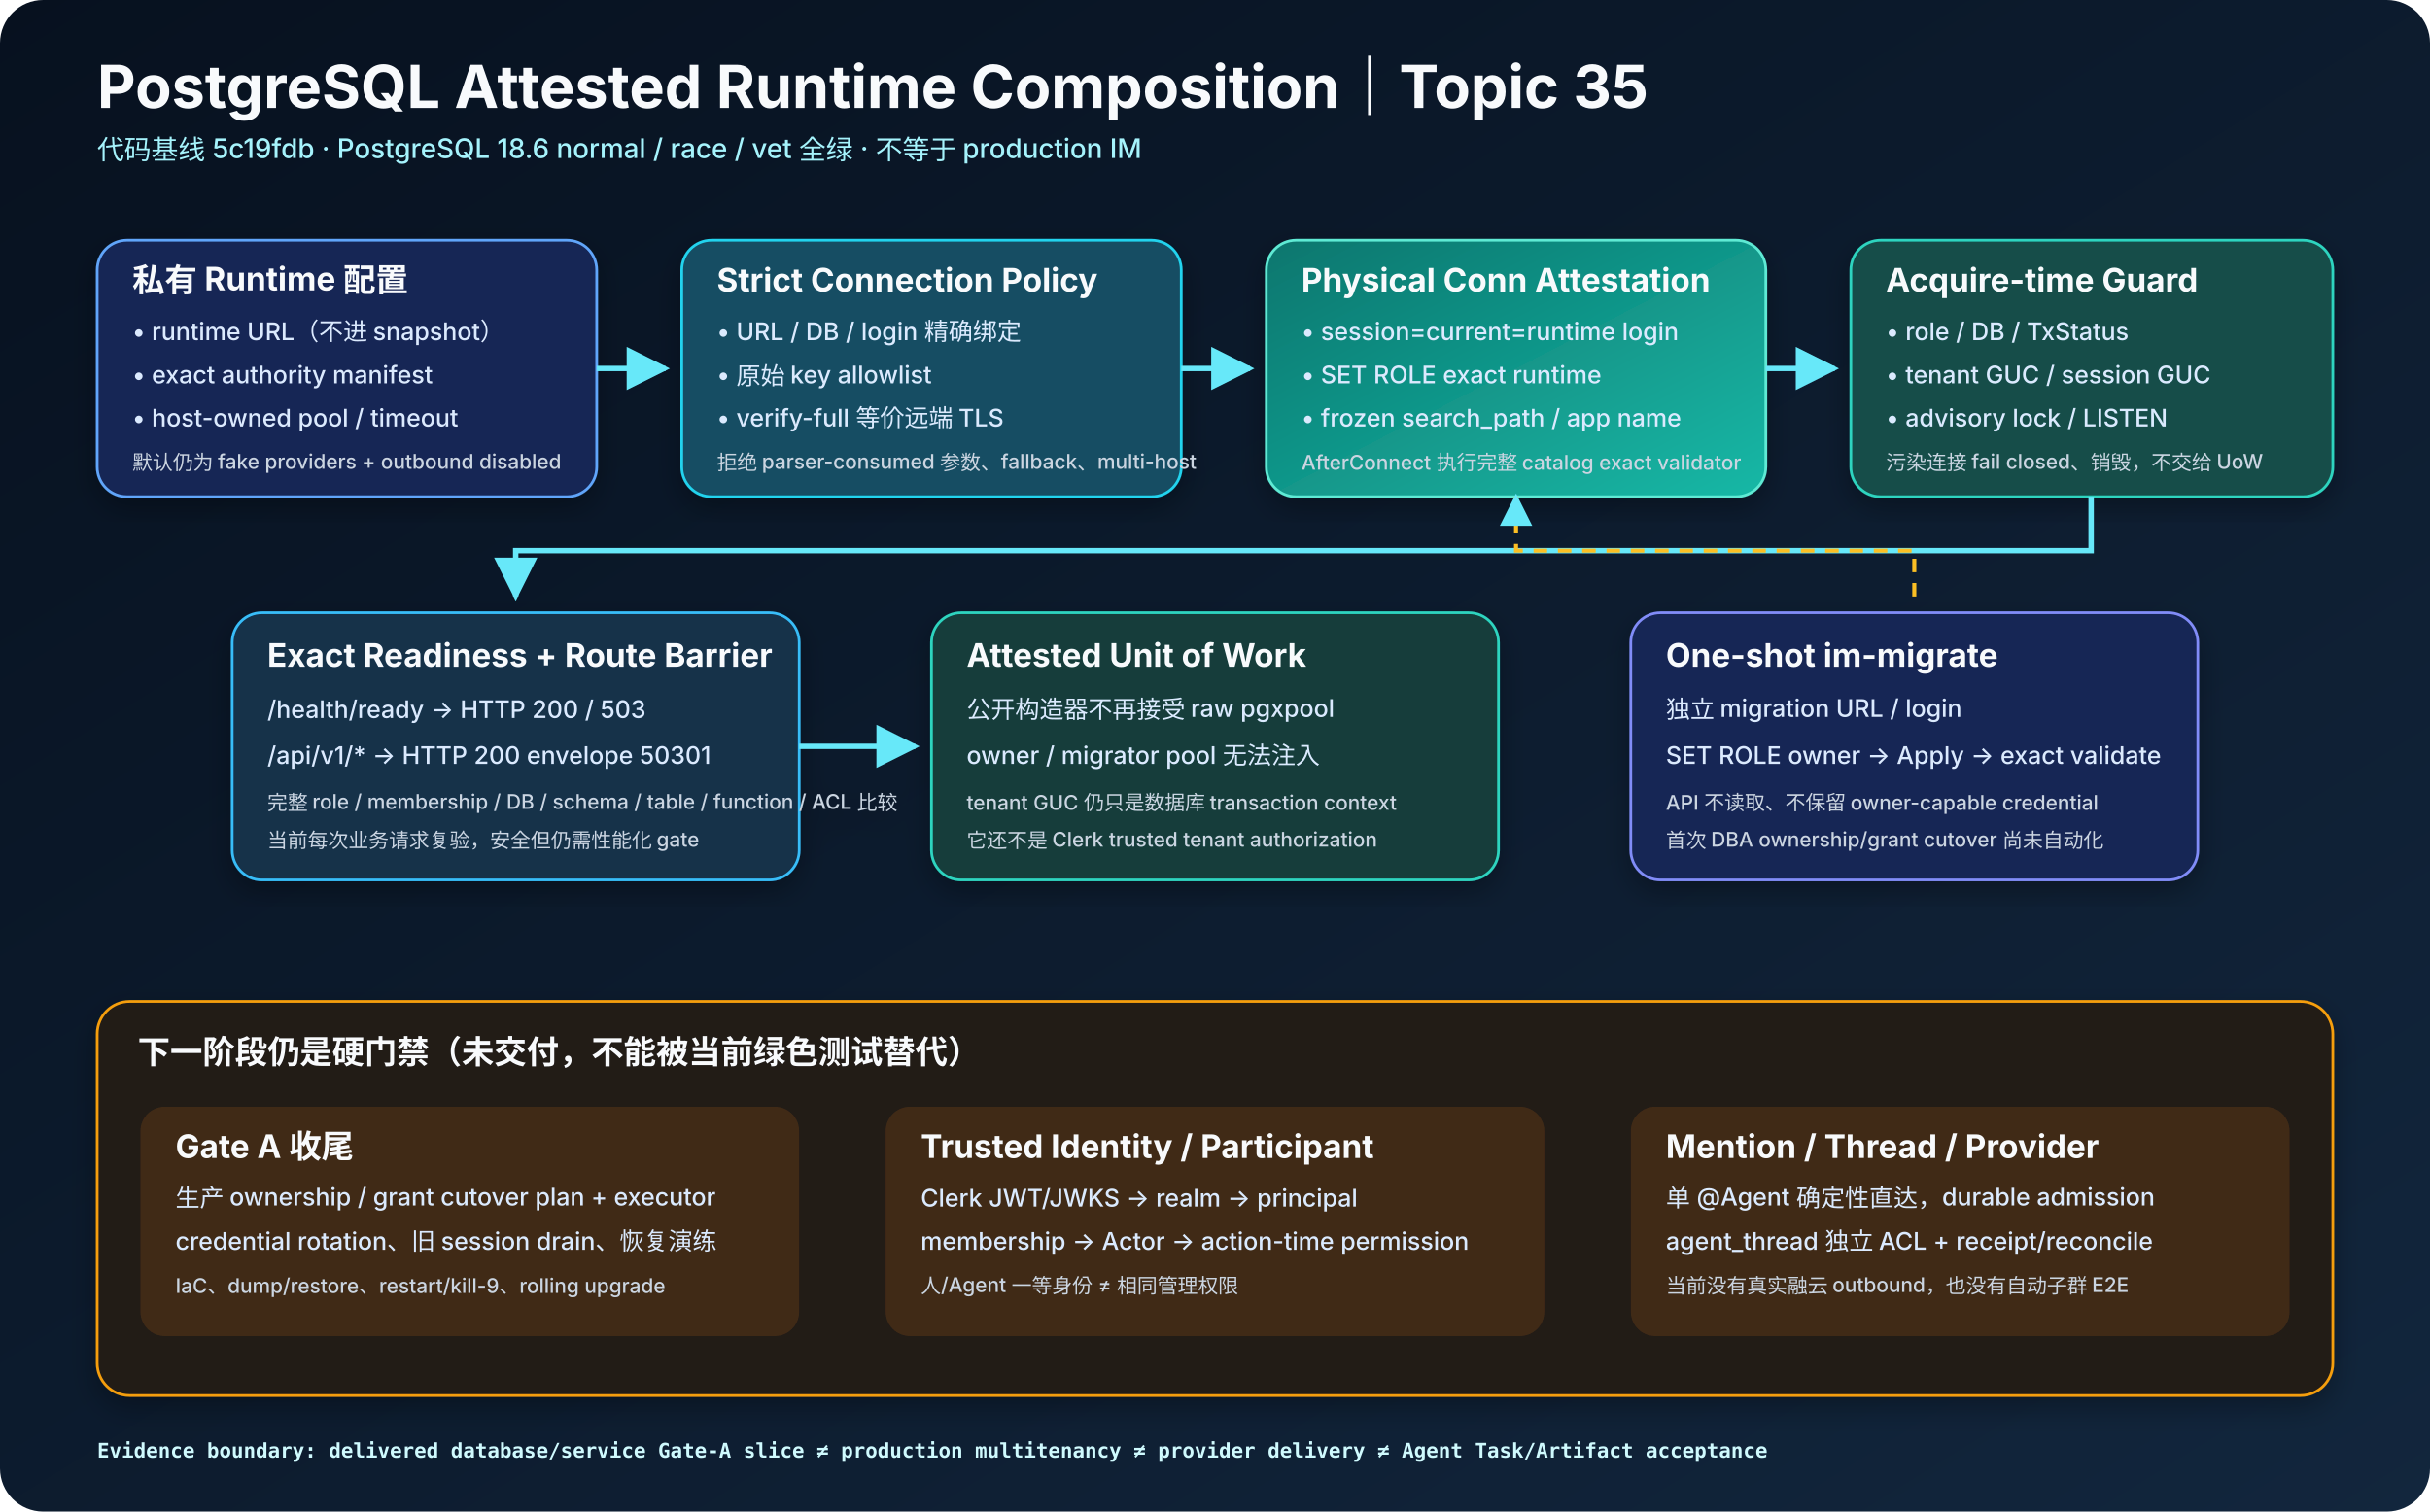
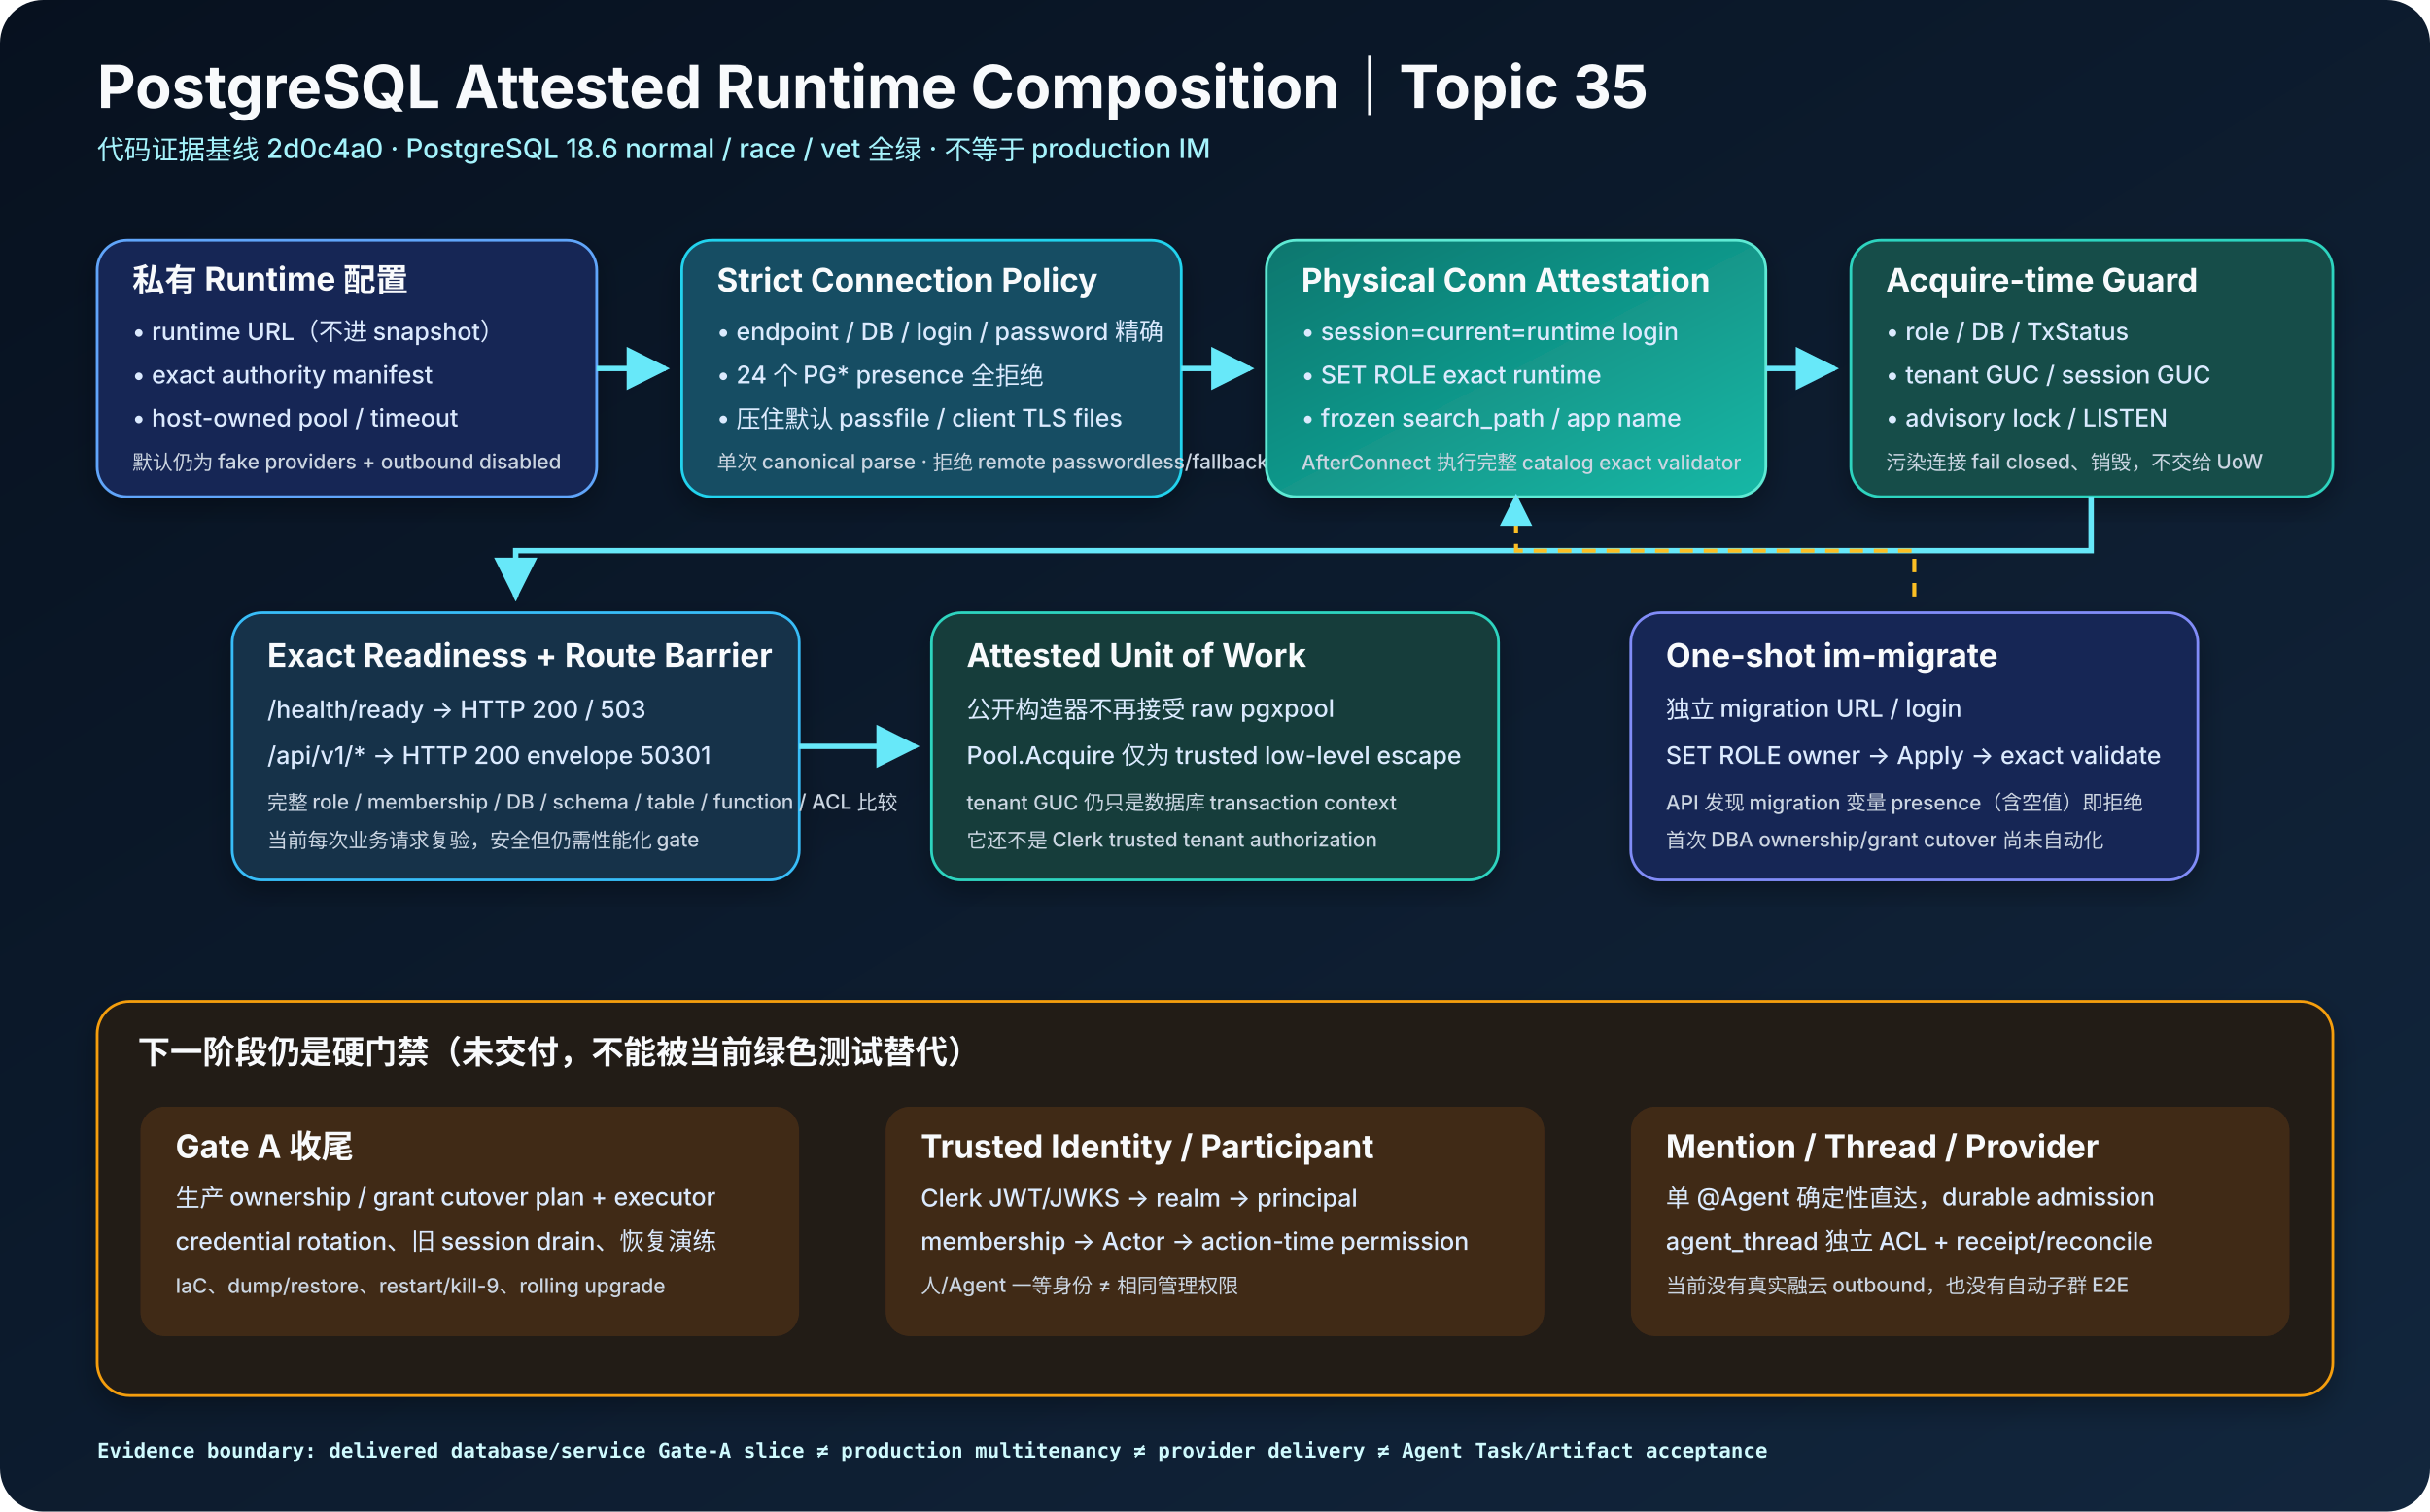
<svg xmlns="http://www.w3.org/2000/svg" width="1800" height="1120" viewBox="0 0 1800 1120" role="img" aria-labelledby="title desc">
  <defs>
    <linearGradient id="bg" x1="0" y1="0" x2="1" y2="1">
      <stop stop-color="#07111f" />
      <stop offset="1" stop-color="#12263d" />
    </linearGradient>
    <linearGradient id="good" x1="0" y1="0" x2="1" y2="1">
      <stop stop-color="#0f766e" />
      <stop offset="1" stop-color="#14b8a6" />
    </linearGradient>
    <linearGradient id="warn" x1="0" y1="0" x2="1" y2="1">
      <stop stop-color="#92400e" />
      <stop offset="1" stop-color="#f59e0b" />
    </linearGradient>
    <filter id="shadow">
      <feDropShadow dx="0" dy="8" stdDeviation="10" flood-opacity=".3" />
    </filter>
    <marker id="arrow" viewBox="0 0 10 10" refX="9" refY="5" markerWidth="8" markerHeight="8" orient="auto-start-reverse">
      <path d="M 0 0 L 10 5 L 0 10 z" fill="#67e8f9" />
    </marker>
    <style>
      .title{font:700 44px -apple-system,BlinkMacSystemFont,"Segoe UI",sans-serif;fill:#f8fafc}.sub{font:500 20px -apple-system,BlinkMacSystemFont,"Segoe UI",sans-serif;fill:#a5f3fc}.h{font:700 24px -apple-system,BlinkMacSystemFont,"Segoe UI",sans-serif;fill:#f8fafc}.t{font:500 18px -apple-system,BlinkMacSystemFont,"Segoe UI",sans-serif;fill:#dbeafe}.small{font:500 15px -apple-system,BlinkMacSystemFont,"Segoe UI",sans-serif;fill:#cbd5e1}.mono{font:600 15px ui-monospace,SFMono-Regular,Menlo,monospace;fill:#cffafe}.line{stroke:#67e8f9;stroke-width:4;fill:none;marker-end:url(#arrow)}.dash{stroke:#fbbf24;stroke-width:3;stroke-dasharray:10 8;fill:none;marker-end:url(#arrow)}
    </style>
  </defs>
  <rect width="1800" height="1120" rx="32" fill="url(#bg)" />
  <text x="72" y="80" class="title">PostgreSQL Attested Runtime Composition｜Topic 35</text>
-   <text x="72" y="118" class="sub">代码基线 5c19fdb · PostgreSQL 18.6 normal / race / vet 全绿 · 不等于 production IM</text>
+   <text x="72" y="118" class="sub">代码证据基线 2d0c4a0 · PostgreSQL 18.6 normal / race / vet 全绿 · 不等于 production IM</text>
  <g filter="url(#shadow)">
    <rect x="72" y="178" width="370" height="190" rx="22" fill="#172554" stroke="#60a5fa" stroke-width="2" />
    <text x="98" y="216" class="h">私有 Runtime 配置</text>
    <text x="98" y="252" class="t">• runtime URL（不进 snapshot）</text>
    <text x="98" y="284" class="t">• exact authority manifest</text>
    <text x="98" y="316" class="t">• host-owned pool / timeout</text>
    <text x="98" y="348" class="small">默认仍为 fake providers + outbound disabled</text>
    <rect x="505" y="178" width="370" height="190" rx="22" fill="#164e63" stroke="#22d3ee" stroke-width="2" />
    <text x="531" y="216" class="h">Strict Connection Policy</text>
-     <text x="531" y="252" class="t">• URL / DB / login 精确绑定</text>
-     <text x="531" y="284" class="t">• 原始 key allowlist</text>
-     <text x="531" y="316" class="t">• verify-full 等价远端 TLS</text>
-     <text x="531" y="348" class="small">拒绝 parser-consumed 参数、fallback、multi-host</text>
+     <text x="531" y="252" class="t">• endpoint / DB / login / password 精确</text>
+     <text x="531" y="284" class="t">• 24 个 PG* presence 全拒绝</text>
+     <text x="531" y="316" class="t">• 压住默认 passfile / client TLS files</text>
+     <text x="531" y="348" class="small">单次 canonical parse · 拒绝 remote passwordless/fallback</text>
    <rect x="938" y="178" width="370" height="190" rx="22" fill="url(#good)" stroke="#5eead4" stroke-width="2" />
    <text x="964" y="216" class="h">Physical Conn Attestation</text>
    <text x="964" y="252" class="t">• session=current=runtime login</text>
    <text x="964" y="284" class="t">• SET ROLE exact runtime</text>
    <text x="964" y="316" class="t">• frozen search_path / app name</text>
    <text x="964" y="348" class="small">AfterConnect 执行完整 catalog exact validator</text>
    <rect x="1371" y="178" width="357" height="190" rx="22" fill="#134e4a" stroke="#2dd4bf" stroke-width="2" />
    <text x="1397" y="216" class="h">Acquire-time Guard</text>
    <text x="1397" y="252" class="t">• role / DB / TxStatus</text>
    <text x="1397" y="284" class="t">• tenant GUC / session GUC</text>
    <text x="1397" y="316" class="t">• advisory lock / LISTEN</text>
    <text x="1397" y="348" class="small">污染连接 fail closed、销毁，不交给 UoW</text>
  </g>
  <path d="M442 273 H493" class="line" />
  <path d="M875 273 H926" class="line" />
  <path d="M1308 273 H1359" class="line" />
  <g filter="url(#shadow)">
    <rect x="172" y="454" width="420" height="198" rx="22" fill="#12304a" stroke="#38bdf8" stroke-width="2" />
    <text x="198" y="494" class="h">Exact Readiness + Route Barrier</text>
    <text x="198" y="532" class="t">/health/ready → HTTP 200 / 503</text>
    <text x="198" y="566" class="t">/api/v1/* → HTTP 200 envelope 50301</text>
    <text x="198" y="600" class="small">完整 role / membership / DB / schema / table / function / ACL 比较</text>
    <text x="198" y="628" class="small">当前每次业务请求复验，安全但仍需性能化 gate</text>
    <rect x="690" y="454" width="420" height="198" rx="22" fill="#123c3a" stroke="#2dd4bf" stroke-width="2" />
    <text x="716" y="494" class="h">Attested Unit of Work</text>
    <text x="716" y="532" class="t">公开构造器不再接受 raw pgxpool</text>
-     <text x="716" y="566" class="t">owner / migrator pool 无法注入</text>
+     <text x="716" y="566" class="t">Pool.Acquire 仅为 trusted low-level escape</text>
    <text x="716" y="600" class="small">tenant GUC 仍只是数据库 transaction context</text>
    <text x="716" y="628" class="small">它还不是 Clerk trusted tenant authorization</text>
    <rect x="1208" y="454" width="420" height="198" rx="22" fill="#172554" stroke="#818cf8" stroke-width="2" />
    <text x="1234" y="494" class="h">One-shot im-migrate</text>
    <text x="1234" y="532" class="t">独立 migration URL / login</text>
    <text x="1234" y="566" class="t">SET ROLE owner → Apply → exact validate</text>
-     <text x="1234" y="600" class="small">API 不读取、不保留 owner-capable credential</text>
+     <text x="1234" y="600" class="small">API 发现 migration 变量 presence（含空值）即拒绝</text>
    <text x="1234" y="628" class="small">首次 DBA ownership/grant cutover 尚未自动化</text>
  </g>
  <path d="M1549 368 V408 H382 V442" class="line" />
  <path d="M592 553 H678" class="line" />
  <path d="M1418 442 V408 H1123 V368" class="dash" />
  <g filter="url(#shadow)">
    <rect x="72" y="742" width="1656" height="292" rx="24" fill="#201a17" stroke="#f59e0b" stroke-width="2" />
    <text x="102" y="788" class="h">下一阶段仍是硬门禁（未交付，不能被当前绿色测试替代）</text>
    <rect x="104" y="820" width="488" height="170" rx="18" fill="#3f2a16" />
    <text x="130" y="858" class="h">Gate A 收尾</text>
    <text x="130" y="894" class="t">生产 ownership / grant cutover plan + executor</text>
    <text x="130" y="926" class="t">credential rotation、旧 session drain、恢复演练</text>
    <text x="130" y="958" class="small">IaC、dump/restore、restart/kill-9、rolling upgrade</text>
    <rect x="656" y="820" width="488" height="170" rx="18" fill="#3f2a16" />
    <text x="682" y="858" class="h">Trusted Identity / Participant</text>
    <text x="682" y="894" class="t">Clerk JWT/JWKS → realm → principal</text>
    <text x="682" y="926" class="t">membership → Actor → action-time permission</text>
    <text x="682" y="958" class="small">人/Agent 一等身份 ≠ 相同管理权限</text>
    <rect x="1208" y="820" width="488" height="170" rx="18" fill="#3f2a16" />
    <text x="1234" y="858" class="h">Mention / Thread / Provider</text>
    <text x="1234" y="894" class="t">单 @Agent 确定性直达，durable admission</text>
    <text x="1234" y="926" class="t">agent_thread 独立 ACL + receipt/reconcile</text>
    <text x="1234" y="958" class="small">当前没有真实融云 outbound，也没有自动子群 E2E</text>
  </g>
  <text x="72" y="1080" class="mono">Evidence boundary: delivered database/service Gate-A slice ≠ production multitenancy ≠ provider delivery ≠ Agent Task/Artifact acceptance</text>
</svg>
